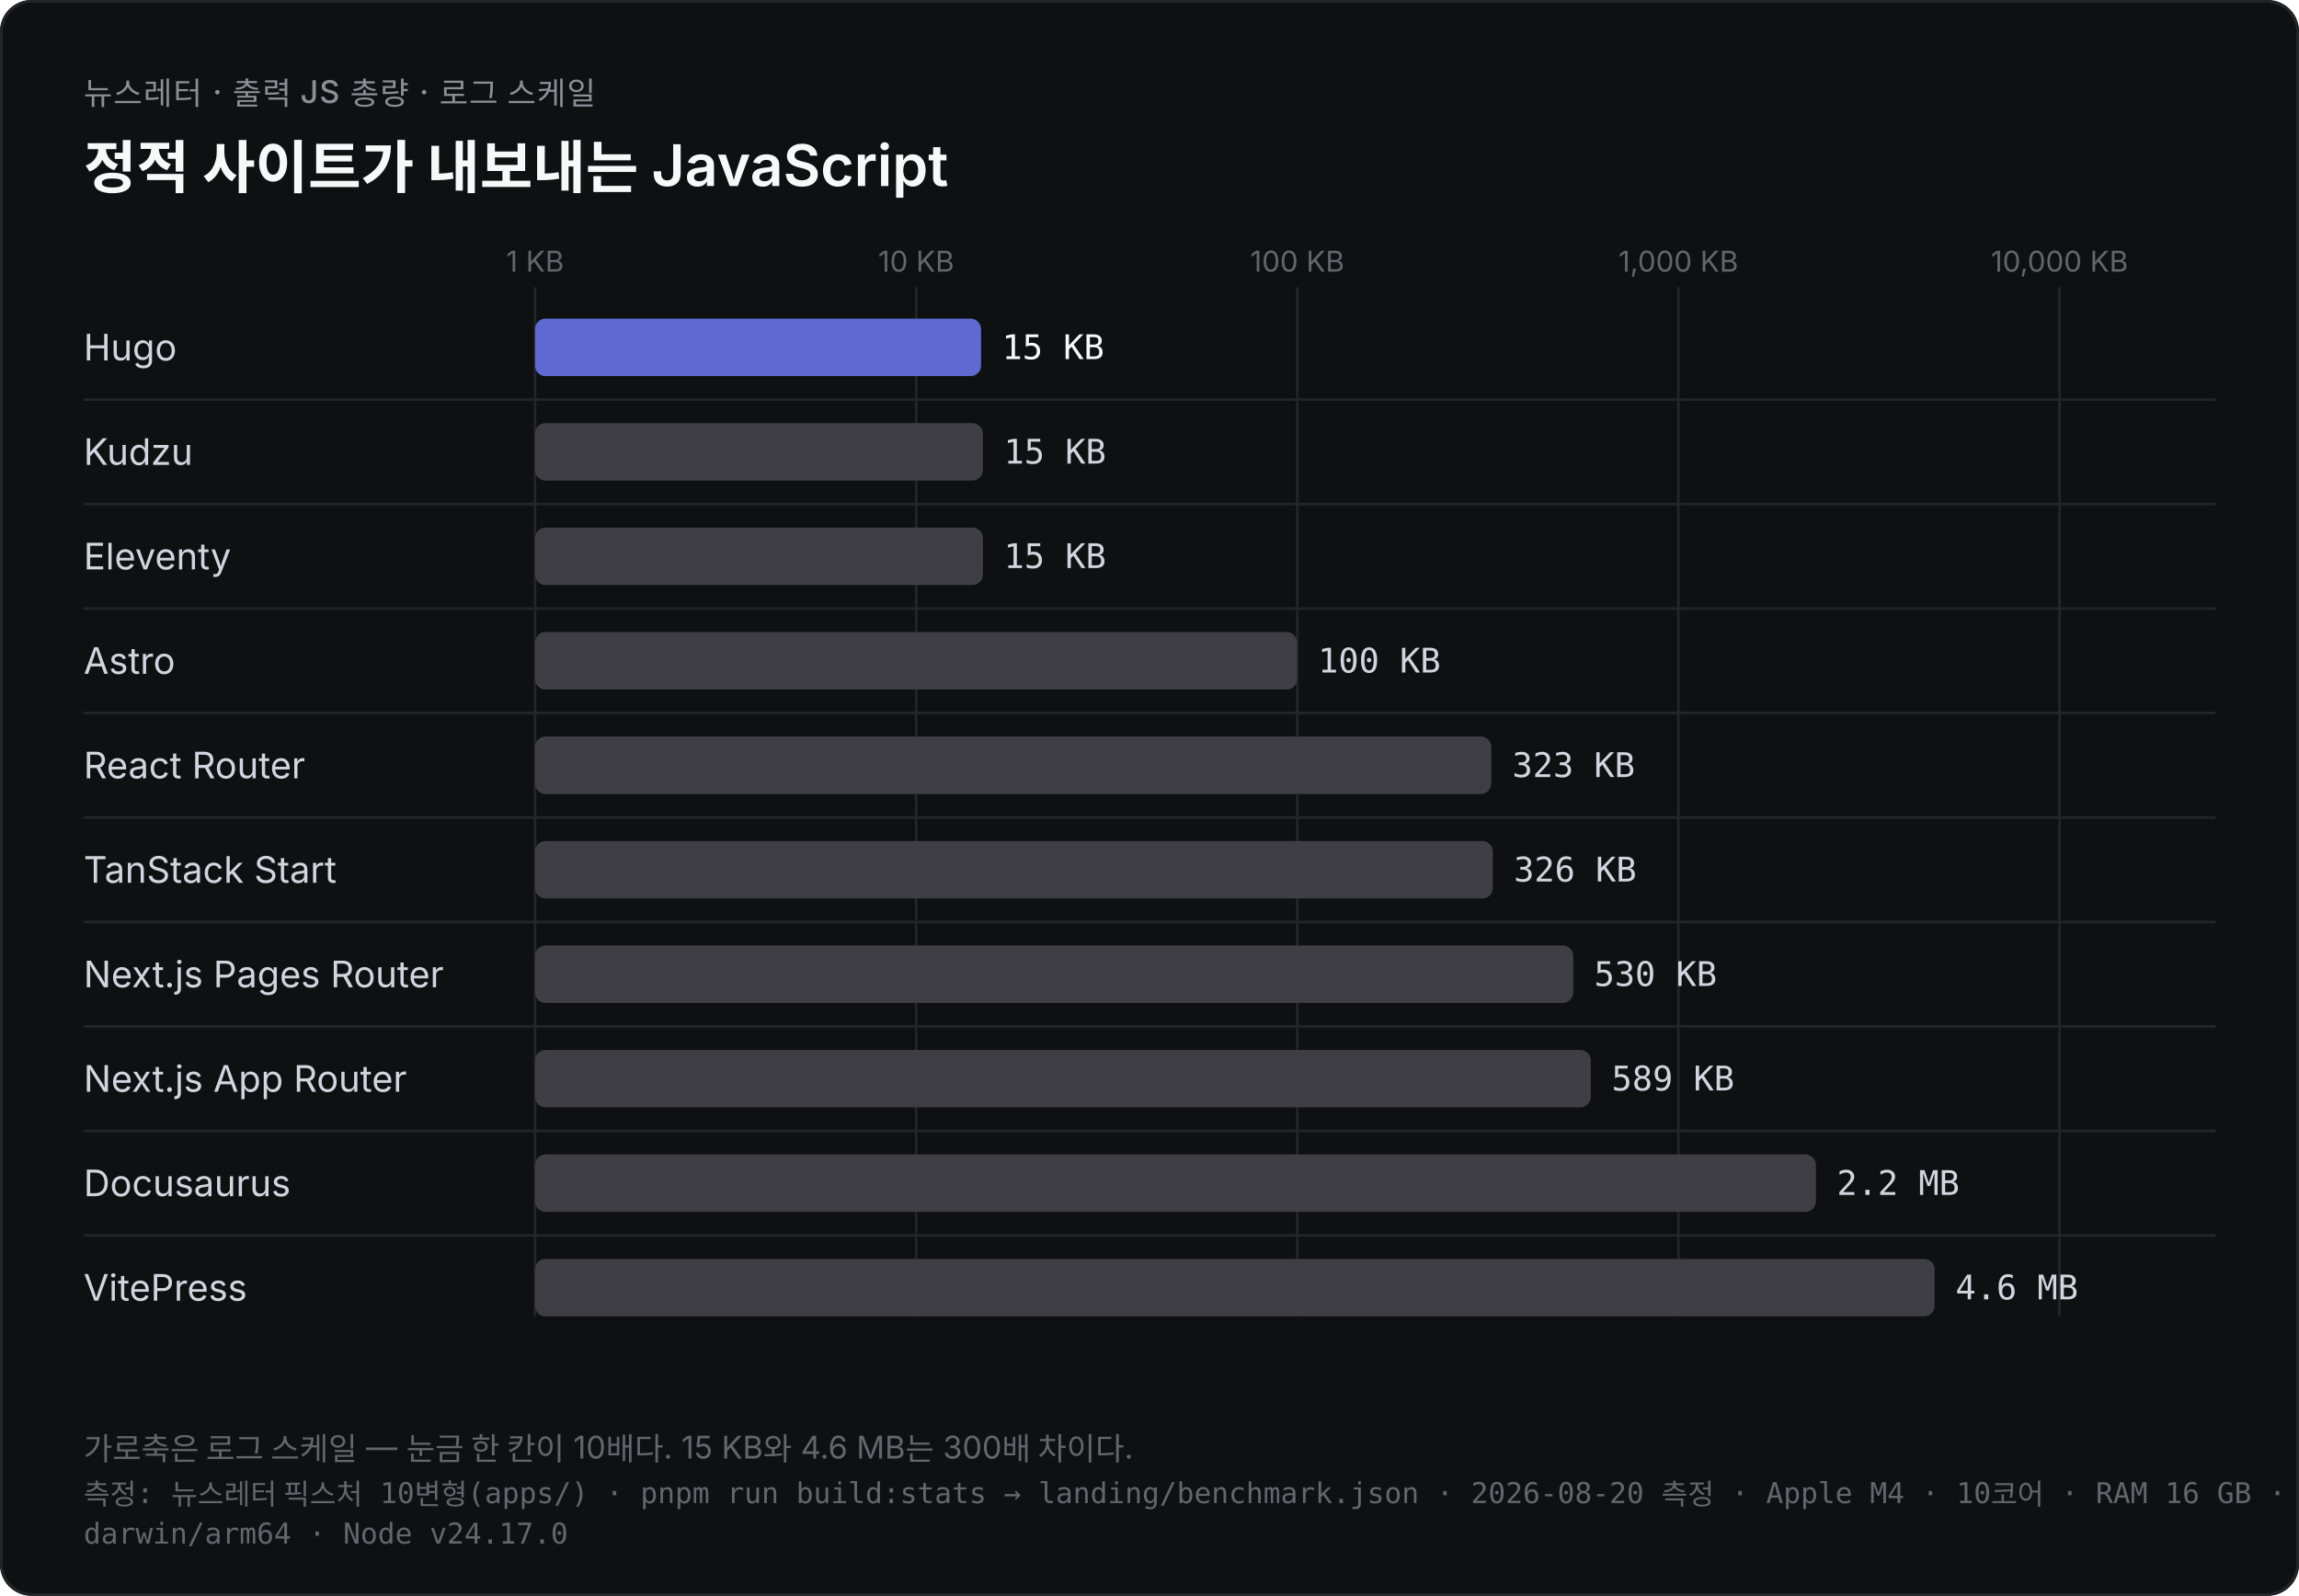
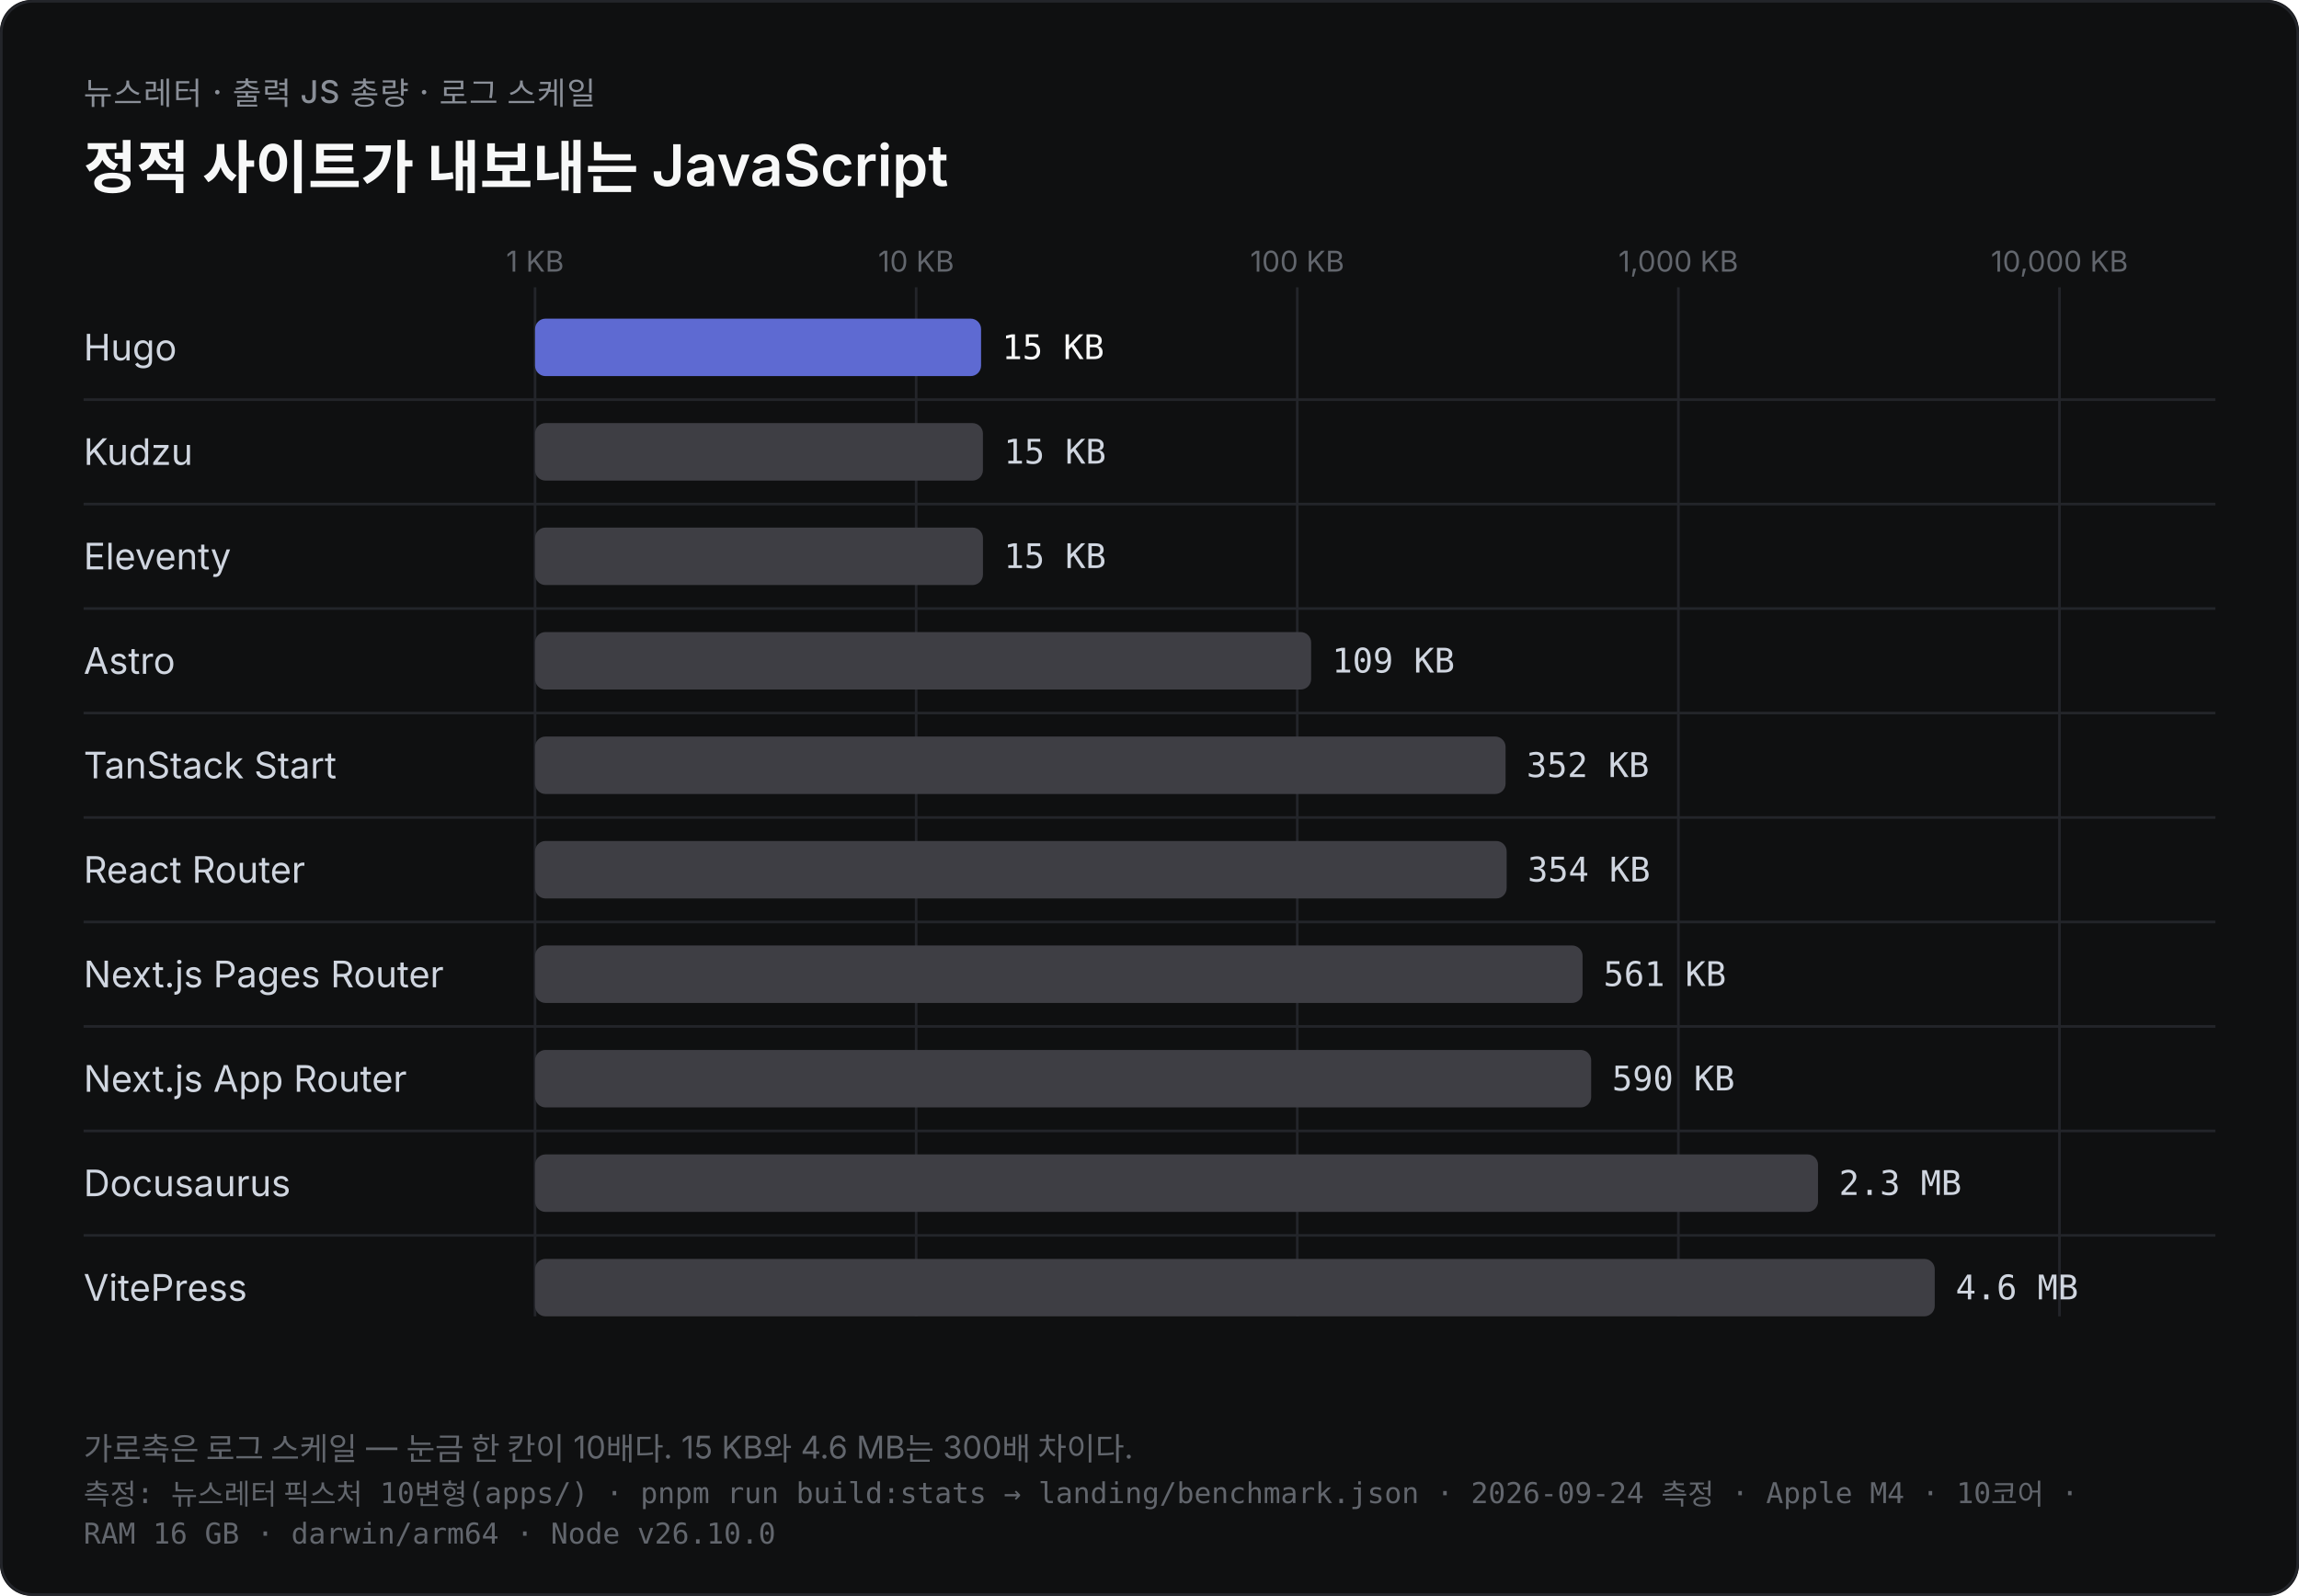
<svg xmlns="http://www.w3.org/2000/svg" width="880" height="611" viewBox="0 0 880 611" role="img" aria-label="정적 사이트가 내보내는 JavaScript">
  <rect x="0" y="0" width="880" height="611" rx="12" fill="#010102" />
  <rect x="0.5" y="0.5" width="879" height="610" rx="12" fill="#0f1011" stroke="#23252a" stroke-width="1" />
  <text x="32" y="40" font-family="-apple-system, BlinkMacSystemFont, 'SF Pro Display', 'Segoe UI', Inter, Roboto, sans-serif" font-size="12" font-weight="500" fill="#8a8f98" letter-spacing="0.4">뉴스레터 · 출력 JS 총량 · 로그 스케일</text>
  <text x="32" y="72" font-family="-apple-system, BlinkMacSystemFont, 'SF Pro Display', 'Segoe UI', Inter, Roboto, sans-serif" font-size="22" font-weight="600" fill="#f7f8f8">정적 사이트가 내보내는 JavaScript</text>
  <line x1="204.8" y1="110" x2="204.8" y2="504" stroke="#23252a" stroke-width="1" />
  <text x="204.8" y="104" font-family="-apple-system, BlinkMacSystemFont, 'SF Pro Display', 'Segoe UI', Inter, Roboto, sans-serif" font-size="11" font-weight="400" fill="#62666d" text-anchor="middle">1 KB</text>
  <line x1="350.68" y1="110" x2="350.68" y2="504" stroke="#23252a" stroke-width="1" />
  <text x="350.68" y="104" font-family="-apple-system, BlinkMacSystemFont, 'SF Pro Display', 'Segoe UI', Inter, Roboto, sans-serif" font-size="11" font-weight="400" fill="#62666d" text-anchor="middle">10 KB</text>
  <line x1="496.56" y1="110" x2="496.56" y2="504" stroke="#23252a" stroke-width="1" />
  <text x="496.56" y="104" font-family="-apple-system, BlinkMacSystemFont, 'SF Pro Display', 'Segoe UI', Inter, Roboto, sans-serif" font-size="11" font-weight="400" fill="#62666d" text-anchor="middle">100 KB</text>
  <line x1="642.44" y1="110" x2="642.44" y2="504" stroke="#23252a" stroke-width="1" />
  <text x="642.44" y="104" font-family="-apple-system, BlinkMacSystemFont, 'SF Pro Display', 'Segoe UI', Inter, Roboto, sans-serif" font-size="11" font-weight="400" fill="#62666d" text-anchor="middle">1,000 KB</text>
  <line x1="788.32" y1="110" x2="788.32" y2="504" stroke="#23252a" stroke-width="1" />
  <text x="788.32" y="104" font-family="-apple-system, BlinkMacSystemFont, 'SF Pro Display', 'Segoe UI', Inter, Roboto, sans-serif" font-size="11" font-weight="400" fill="#62666d" text-anchor="middle">10,000 KB</text>
  <text x="32" y="138" font-family="-apple-system, BlinkMacSystemFont, 'SF Pro Display', 'Segoe UI', Inter, Roboto, sans-serif" font-size="14" font-weight="400" fill="#d0d6e0">Hugo</text>
  <rect x="204.8" y="122" width="170.73" height="22" rx="4" fill="#5e6ad2" />
  <text x="383.529" y="137.5" font-family="ui-monospace, SFMono-Regular, 'SF Mono', Menlo, monospace" font-size="13" font-weight="400" fill="#f7f8f8">15 KB</text>
  <line x1="32" y1="153" x2="848" y2="153" stroke="#23252a" stroke-width="1" />
  <text x="32" y="178" font-family="-apple-system, BlinkMacSystemFont, 'SF Pro Display', 'Segoe UI', Inter, Roboto, sans-serif" font-size="14" font-weight="400" fill="#d0d6e0">Kudzu</text>
  <rect x="204.8" y="162" width="171.44" height="22" rx="4" fill="#3e3e44" />
  <text x="384.24" y="177.5" font-family="ui-monospace, SFMono-Regular, 'SF Mono', Menlo, monospace" font-size="13" font-weight="400" fill="#d0d6e0">15 KB</text>
  <line x1="32" y1="193" x2="848" y2="193" stroke="#23252a" stroke-width="1" />
  <text x="32" y="218" font-family="-apple-system, BlinkMacSystemFont, 'SF Pro Display', 'Segoe UI', Inter, Roboto, sans-serif" font-size="14" font-weight="400" fill="#d0d6e0">Eleventy</text>
  <rect x="204.8" y="202" width="171.45" height="22" rx="4" fill="#3e3e44" />
  <text x="384.248" y="217.5" font-family="ui-monospace, SFMono-Regular, 'SF Mono', Menlo, monospace" font-size="13" font-weight="400" fill="#d0d6e0">15 KB</text>
  <line x1="32" y1="233" x2="848" y2="233" stroke="#23252a" stroke-width="1" />
  <text x="32" y="258" font-family="-apple-system, BlinkMacSystemFont, 'SF Pro Display', 'Segoe UI', Inter, Roboto, sans-serif" font-size="14" font-weight="400" fill="#d0d6e0">Astro</text>
-   <rect x="204.8" y="242" width="291.67" height="22" rx="4" fill="#3e3e44" />
-   <text x="504.471" y="257.5" font-family="ui-monospace, SFMono-Regular, 'SF Mono', Menlo, monospace" font-size="13" font-weight="400" fill="#d0d6e0">100 KB</text>
+   <rect x="204.8" y="242" width="297.07" height="22" rx="4" fill="#3e3e44" />
+   <text x="509.869" y="257.5" font-family="ui-monospace, SFMono-Regular, 'SF Mono', Menlo, monospace" font-size="13" font-weight="400" fill="#d0d6e0">109 KB</text>
  <line x1="32" y1="273" x2="848" y2="273" stroke="#23252a" stroke-width="1" />
-   <text x="32" y="298" font-family="-apple-system, BlinkMacSystemFont, 'SF Pro Display', 'Segoe UI', Inter, Roboto, sans-serif" font-size="14" font-weight="400" fill="#d0d6e0">React Router</text>
-   <rect x="204.8" y="282" width="366.05" height="22" rx="4" fill="#3e3e44" />
-   <text x="578.851" y="297.5" font-family="ui-monospace, SFMono-Regular, 'SF Mono', Menlo, monospace" font-size="13" font-weight="400" fill="#d0d6e0">323 KB</text>
+   <text x="32" y="298" font-family="-apple-system, BlinkMacSystemFont, 'SF Pro Display', 'Segoe UI', Inter, Roboto, sans-serif" font-size="14" font-weight="400" fill="#d0d6e0">TanStack Start</text>
+   <rect x="204.8" y="282" width="371.5" height="22" rx="4" fill="#3e3e44" />
+   <text x="584.303" y="297.5" font-family="ui-monospace, SFMono-Regular, 'SF Mono', Menlo, monospace" font-size="13" font-weight="400" fill="#d0d6e0">352 KB</text>
  <line x1="32" y1="313" x2="848" y2="313" stroke="#23252a" stroke-width="1" />
-   <text x="32" y="338" font-family="-apple-system, BlinkMacSystemFont, 'SF Pro Display', 'Segoe UI', Inter, Roboto, sans-serif" font-size="14" font-weight="400" fill="#d0d6e0">TanStack Start</text>
-   <rect x="204.8" y="322" width="366.64" height="22" rx="4" fill="#3e3e44" />
-   <text x="579.444" y="337.5" font-family="ui-monospace, SFMono-Regular, 'SF Mono', Menlo, monospace" font-size="13" font-weight="400" fill="#d0d6e0">326 KB</text>
+   <text x="32" y="338" font-family="-apple-system, BlinkMacSystemFont, 'SF Pro Display', 'Segoe UI', Inter, Roboto, sans-serif" font-size="14" font-weight="400" fill="#d0d6e0">React Router</text>
+   <rect x="204.8" y="322" width="371.91" height="22" rx="4" fill="#3e3e44" />
+   <text x="584.71" y="337.5" font-family="ui-monospace, SFMono-Regular, 'SF Mono', Menlo, monospace" font-size="13" font-weight="400" fill="#d0d6e0">354 KB</text>
  <line x1="32" y1="353" x2="848" y2="353" stroke="#23252a" stroke-width="1" />
  <text x="32" y="378" font-family="-apple-system, BlinkMacSystemFont, 'SF Pro Display', 'Segoe UI', Inter, Roboto, sans-serif" font-size="14" font-weight="400" fill="#d0d6e0">Next.js Pages Router</text>
-   <rect x="204.8" y="362" width="397.41" height="22" rx="4" fill="#3e3e44" />
-   <text x="610.208" y="377.5" font-family="ui-monospace, SFMono-Regular, 'SF Mono', Menlo, monospace" font-size="13" font-weight="400" fill="#d0d6e0">530 KB</text>
+   <rect x="204.8" y="362" width="400.97" height="22" rx="4" fill="#3e3e44" />
+   <text x="613.766" y="377.5" font-family="ui-monospace, SFMono-Regular, 'SF Mono', Menlo, monospace" font-size="13" font-weight="400" fill="#d0d6e0">561 KB</text>
  <line x1="32" y1="393" x2="848" y2="393" stroke="#23252a" stroke-width="1" />
  <text x="32" y="418" font-family="-apple-system, BlinkMacSystemFont, 'SF Pro Display', 'Segoe UI', Inter, Roboto, sans-serif" font-size="14" font-weight="400" fill="#d0d6e0">Next.js App Router</text>
-   <rect x="204.8" y="402" width="404.11" height="22" rx="4" fill="#3e3e44" />
-   <text x="616.907" y="417.5" font-family="ui-monospace, SFMono-Regular, 'SF Mono', Menlo, monospace" font-size="13" font-weight="400" fill="#d0d6e0">589 KB</text>
+   <rect x="204.8" y="402" width="404.26" height="22" rx="4" fill="#3e3e44" />
+   <text x="617.062" y="417.5" font-family="ui-monospace, SFMono-Regular, 'SF Mono', Menlo, monospace" font-size="13" font-weight="400" fill="#d0d6e0">590 KB</text>
  <line x1="32" y1="433" x2="848" y2="433" stroke="#23252a" stroke-width="1" />
  <text x="32" y="458" font-family="-apple-system, BlinkMacSystemFont, 'SF Pro Display', 'Segoe UI', Inter, Roboto, sans-serif" font-size="14" font-weight="400" fill="#d0d6e0">Docusaurus</text>
-   <rect x="204.8" y="442" width="490.29" height="22" rx="4" fill="#3e3e44" />
-   <text x="703.086" y="457.5" font-family="ui-monospace, SFMono-Regular, 'SF Mono', Menlo, monospace" font-size="13" font-weight="400" fill="#d0d6e0">2.2 MB</text>
+   <rect x="204.8" y="442" width="491.1" height="22" rx="4" fill="#3e3e44" />
+   <text x="703.898" y="457.5" font-family="ui-monospace, SFMono-Regular, 'SF Mono', Menlo, monospace" font-size="13" font-weight="400" fill="#d0d6e0">2.3 MB</text>
  <line x1="32" y1="473" x2="848" y2="473" stroke="#23252a" stroke-width="1" />
  <text x="32" y="498" font-family="-apple-system, BlinkMacSystemFont, 'SF Pro Display', 'Segoe UI', Inter, Roboto, sans-serif" font-size="14" font-weight="400" fill="#d0d6e0">VitePress</text>
-   <rect x="204.8" y="482" width="535.72" height="22" rx="4" fill="#3e3e44" />
-   <text x="748.516" y="497.5" font-family="ui-monospace, SFMono-Regular, 'SF Mono', Menlo, monospace" font-size="13" font-weight="400" fill="#d0d6e0">4.6 MB</text>
-   <text x="32" y="576" font-family="ui-monospace, SFMono-Regular, 'SF Mono', Menlo, monospace" font-size="11" font-weight="400" fill="#62666d">측정: 뉴스레터 픽스처 10변형(apps/) · pnpm run build:stats → landing/benchmark.json · 2026-08-20 측정 · Apple M4 · 10코어 · RAM 16 GB ·</text>
-   <text x="32" y="591" font-family="ui-monospace, SFMono-Regular, 'SF Mono', Menlo, monospace" font-size="11" font-weight="400" fill="#62666d">darwin/arm64 · Node v24.17.0</text>
+   <rect x="204.8" y="482" width="535.77" height="22" rx="4" fill="#3e3e44" />
+   <text x="748.573" y="497.5" font-family="ui-monospace, SFMono-Regular, 'SF Mono', Menlo, monospace" font-size="13" font-weight="400" fill="#d0d6e0">4.6 MB</text>
+   <text x="32" y="576" font-family="ui-monospace, SFMono-Regular, 'SF Mono', Menlo, monospace" font-size="11" font-weight="400" fill="#62666d">측정: 뉴스레터 픽스처 10변형(apps/) · pnpm run build:stats → landing/benchmark.json · 2026-09-24 측정 · Apple M4 · 10코어 ·</text>
+   <text x="32" y="591" font-family="ui-monospace, SFMono-Regular, 'SF Mono', Menlo, monospace" font-size="11" font-weight="400" fill="#62666d">RAM 16 GB · darwin/arm64 · Node v26.10.0</text>
  <text x="32" y="559" font-family="-apple-system, BlinkMacSystemFont, 'SF Pro Display', 'Segoe UI', Inter, Roboto, sans-serif" font-size="12" font-weight="400" fill="#62666d">가로축은 로그 스케일 — 눈금 한 칸이 10배다. 15 KB와 4.6 MB는 300배 차이다.</text>
</svg>
